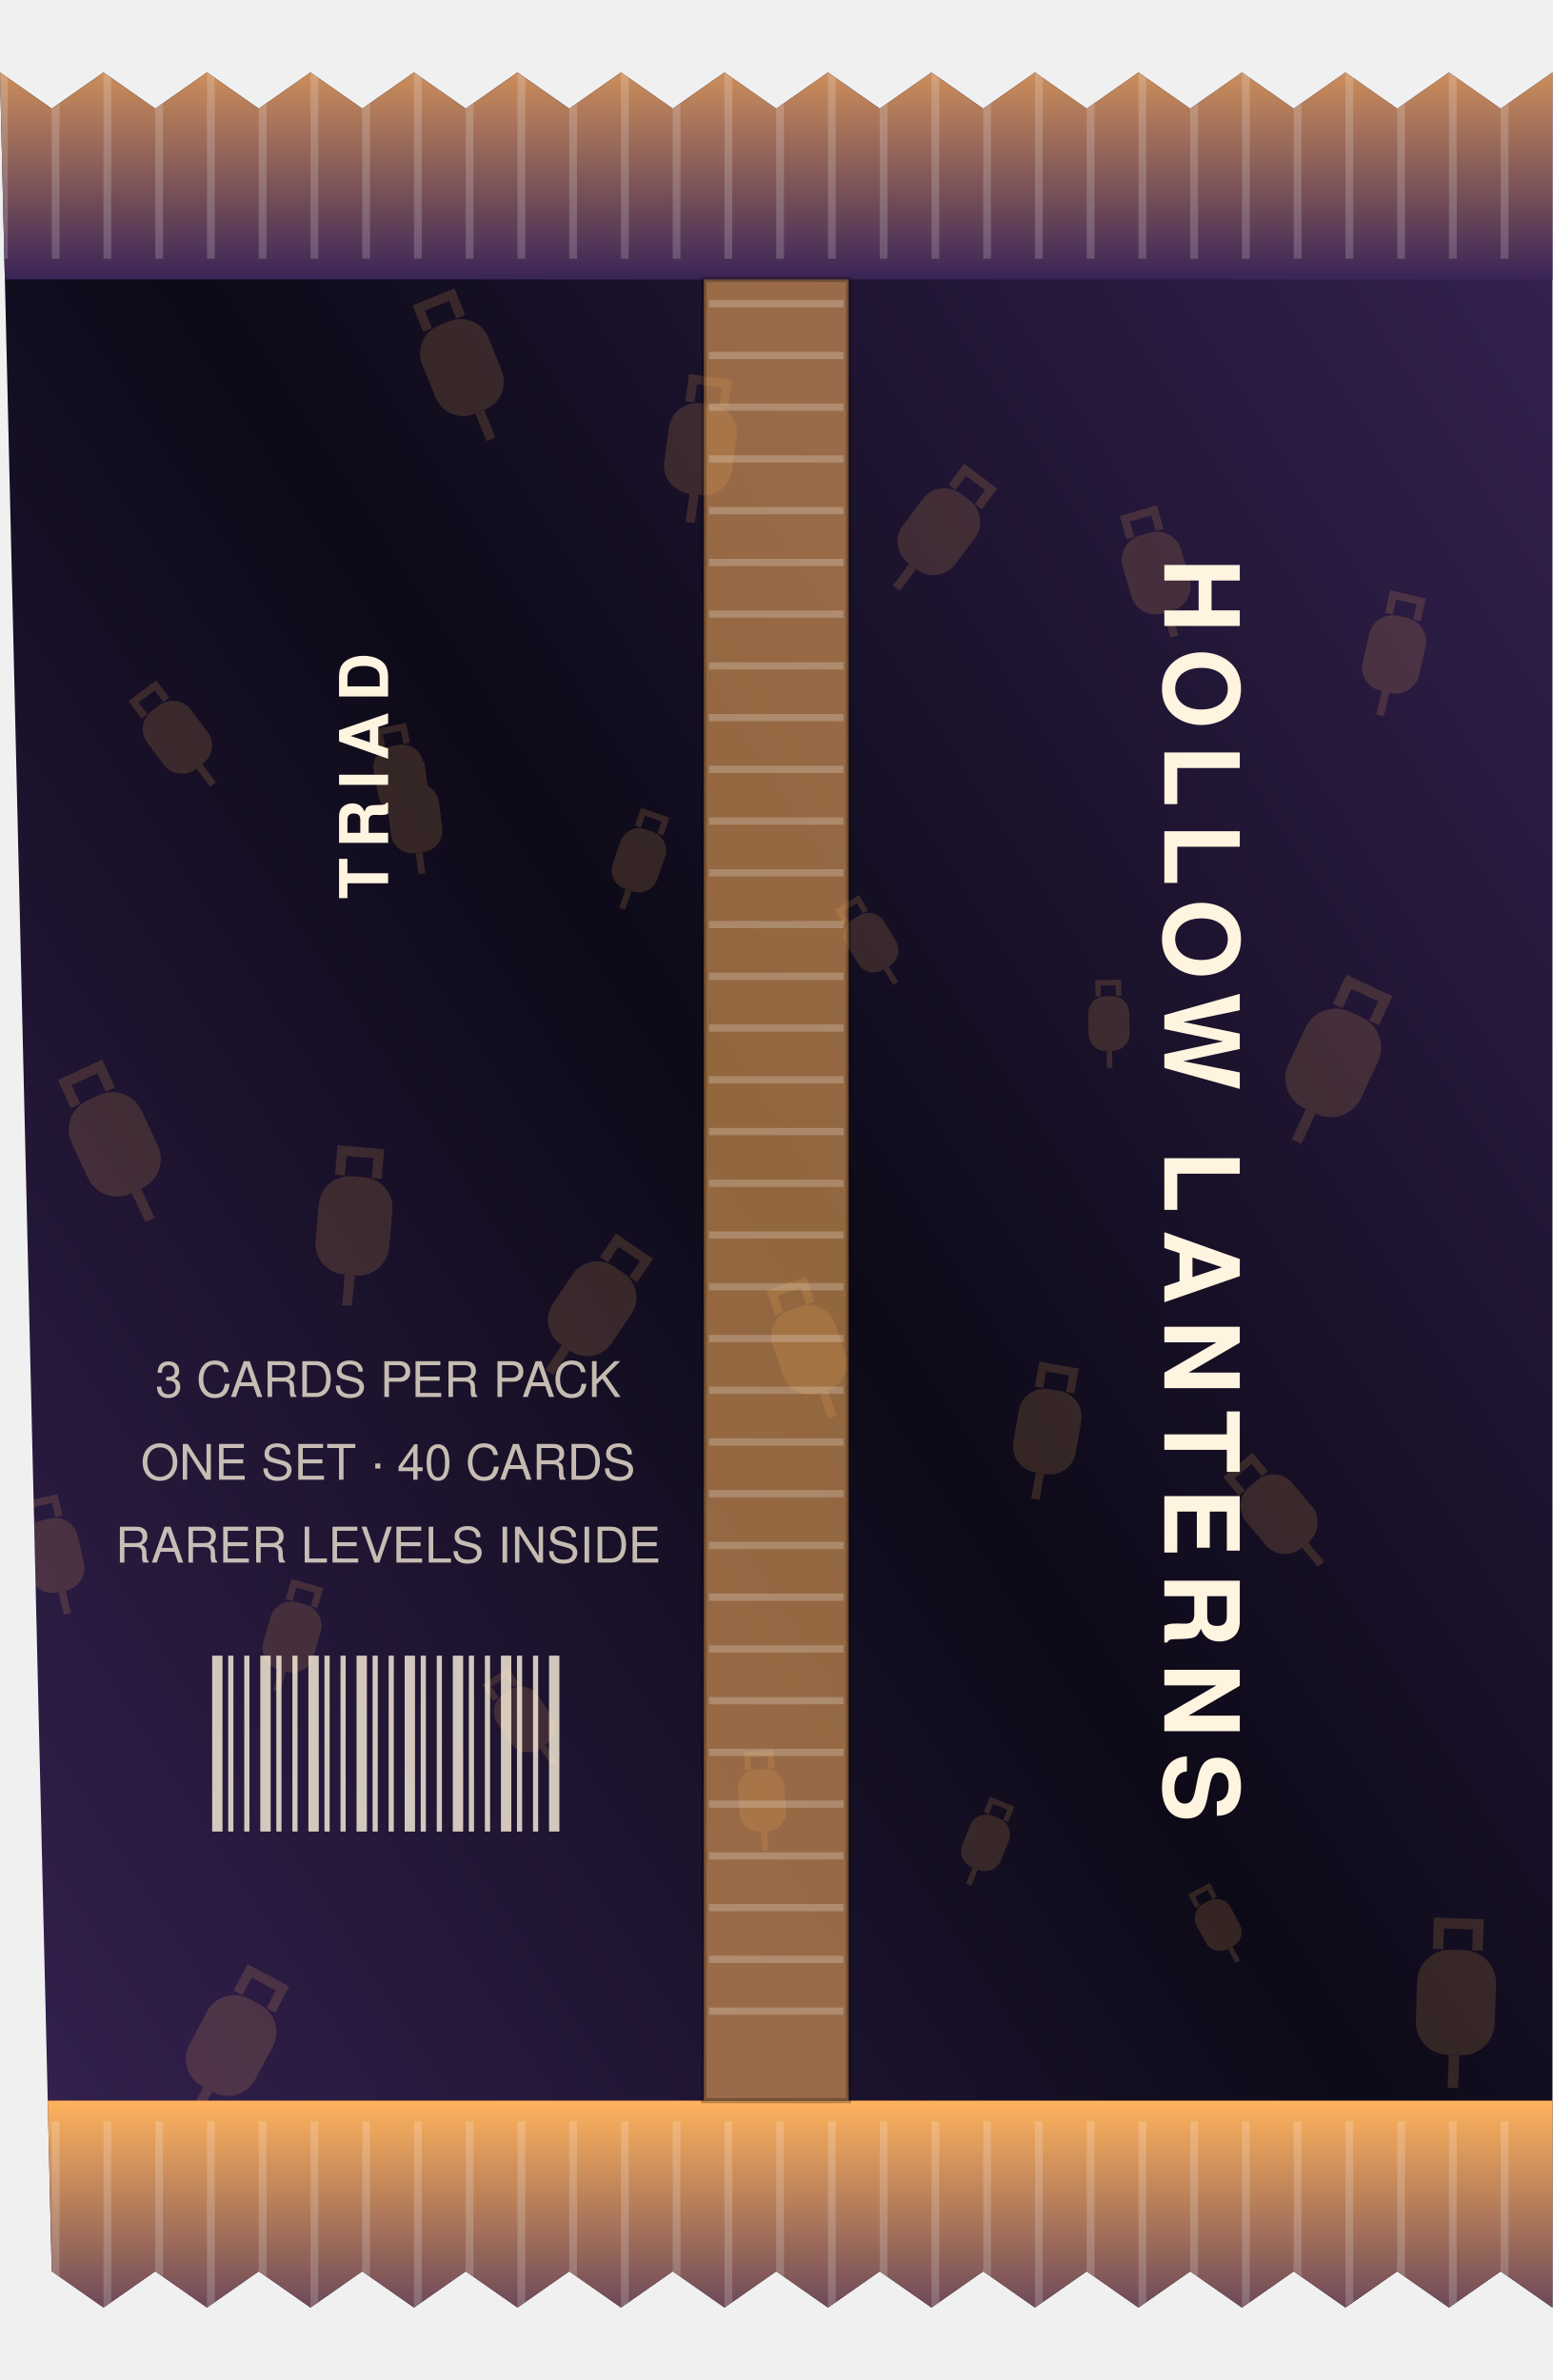
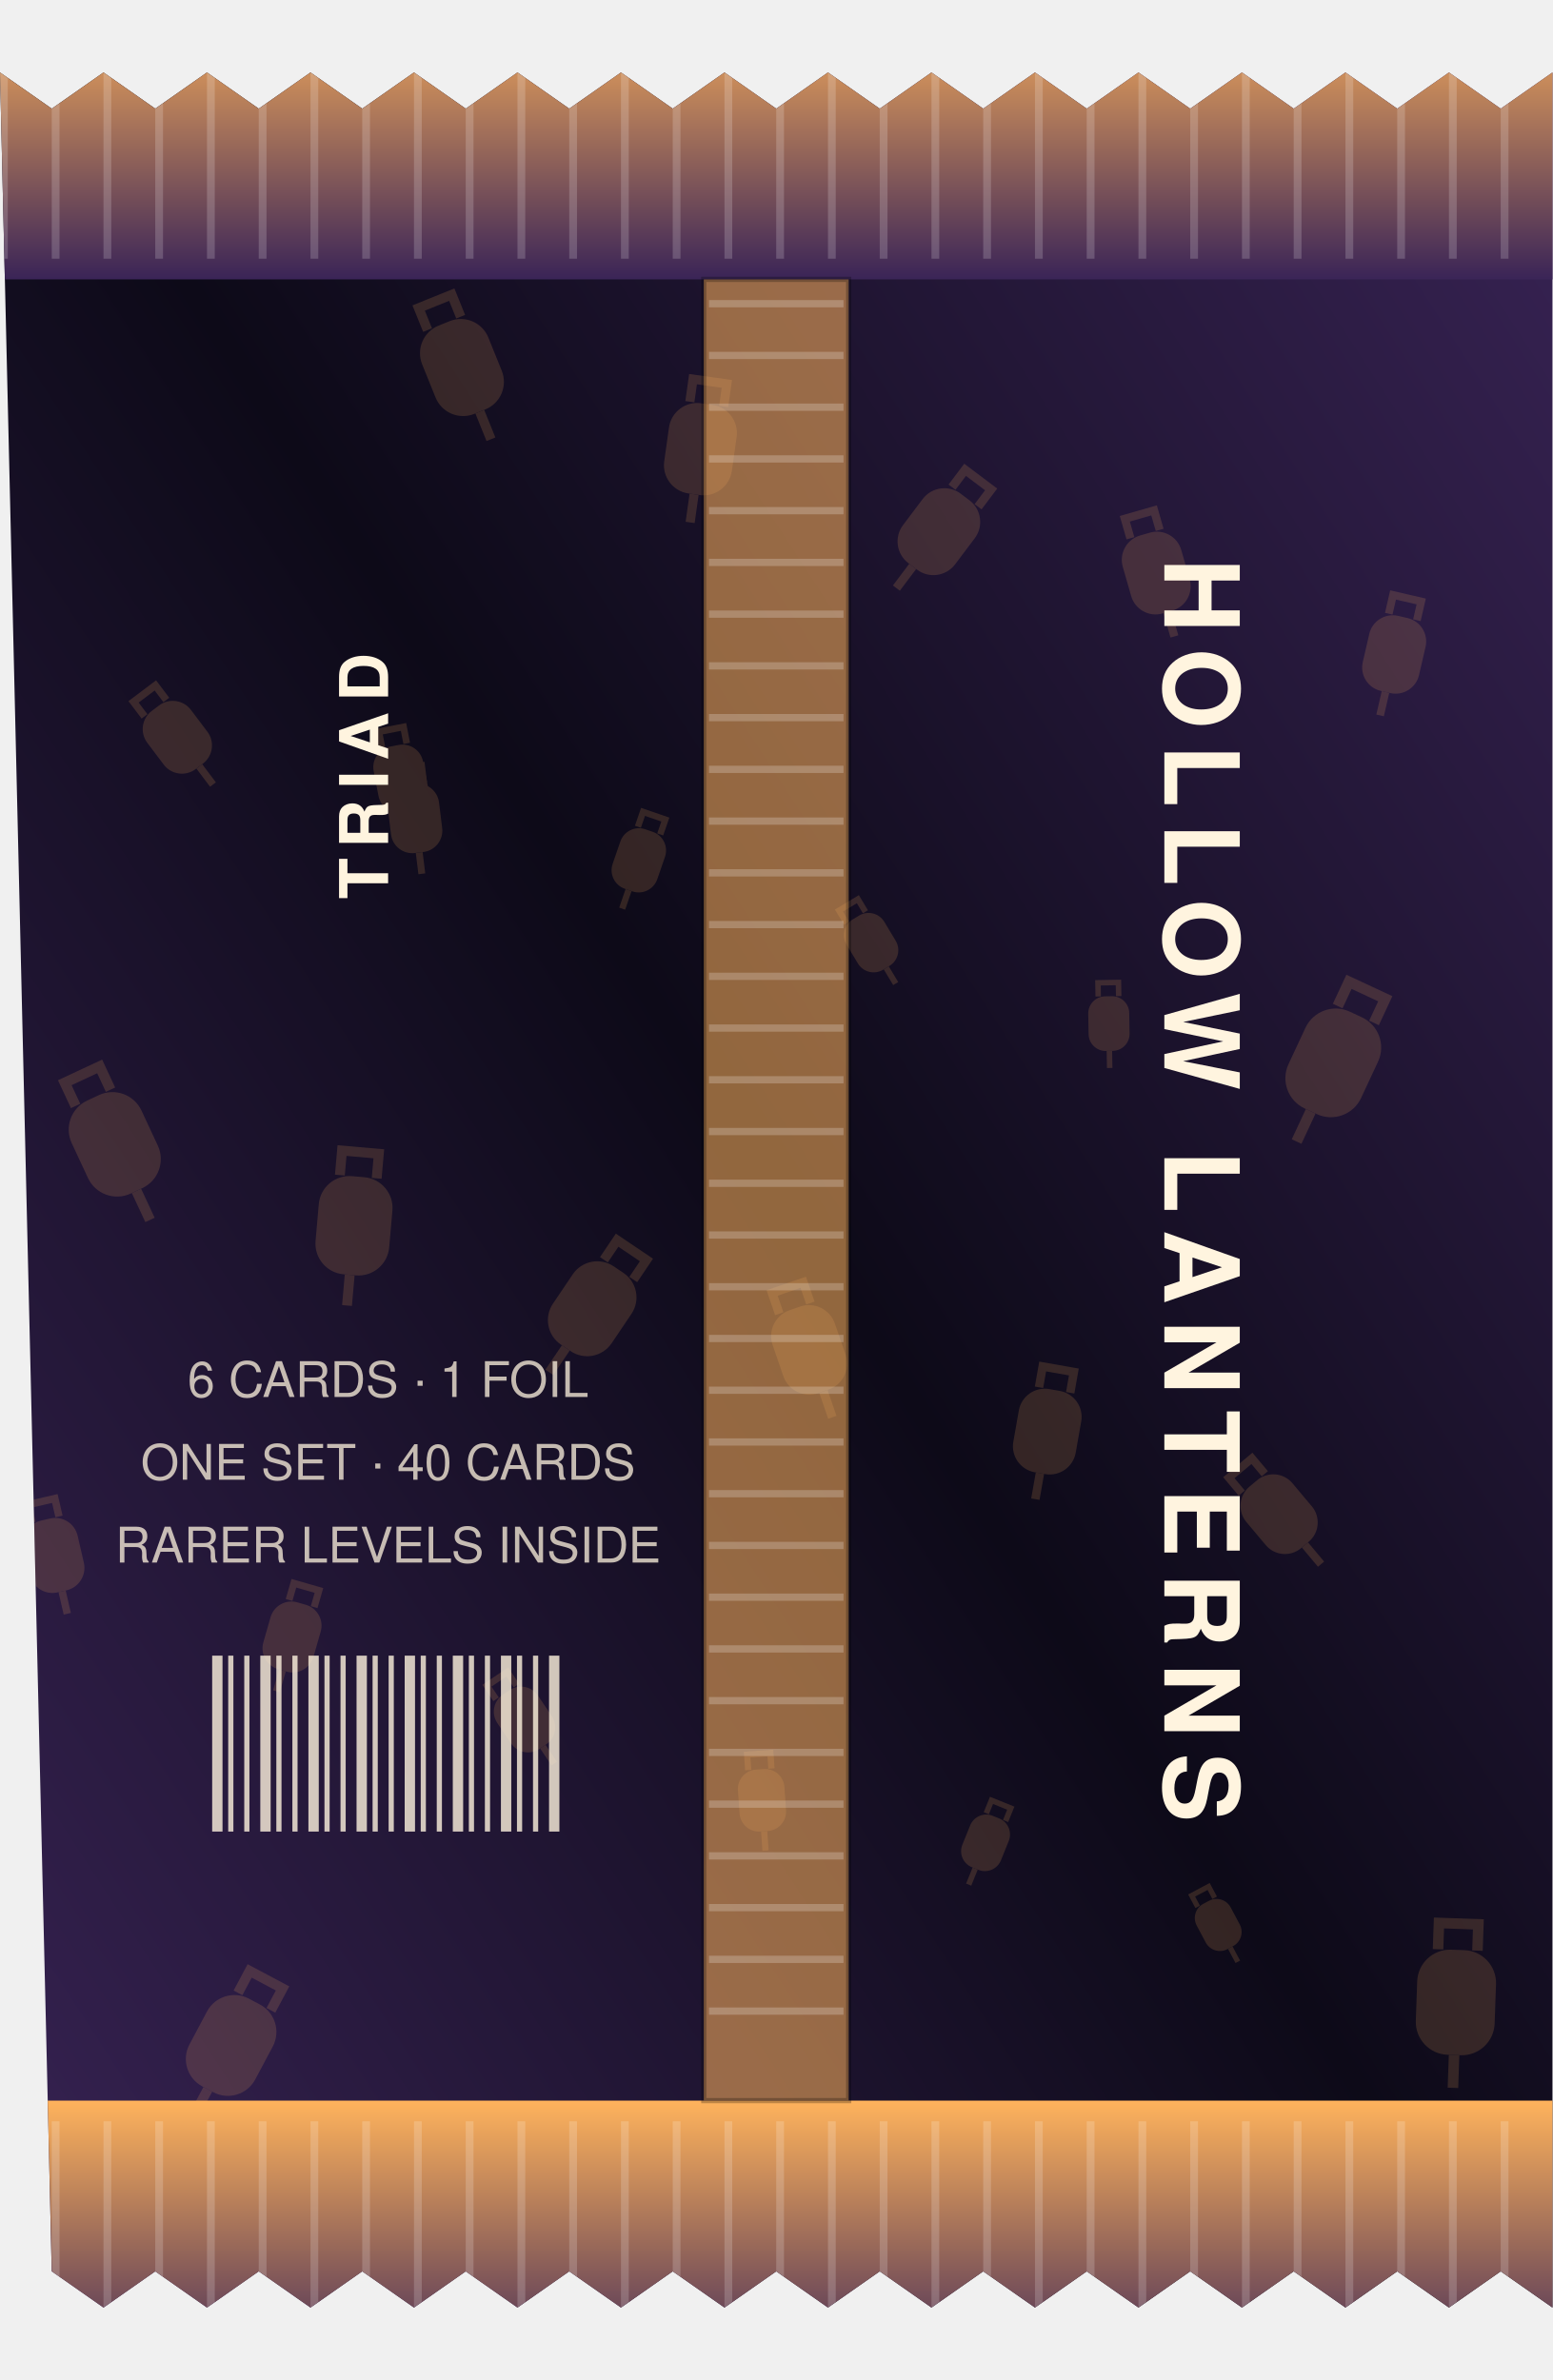
<svg xmlns="http://www.w3.org/2000/svg" viewBox="0 0 300 460" width="300" height="460">
  <defs>
    <linearGradient id="body" x1="1" y1="0" x2="0" y2="1">
      <stop offset="0" stop-color="#3a2457" />
      <stop offset=".5" stop-color="#0d0a18" />
      <stop offset="1" stop-color="#3a2457" />
    </linearGradient>
    <linearGradient id="seal" x1="0" y1="0" x2="0" y2="1">
      <stop offset="0" stop-color="#ffb35c" />
      <stop offset="1" stop-color="#3a2457" />
    </linearGradient>
    <clipPath id="packShape">
      <path d="M0,14 L0,14 L10,21 L20,14 L30,21 L40,14 L50,21 L60,14 L70,21 L80,14 L90,21 L100,14 L110,21 L120,14 L130,21 L140,14 L150,21 L160,14 L170,21 L180,14 L190,21 L200,14 L210,21 L220,14 L230,21 L240,14 L250,21 L260,14 L270,21 L280,14 L290,21 L300,14 L300,446 300,446 L290,439 L280,446 L270,439 L260,446 L250,439 L240,446 L230,439 L220,446 L210,439 L200,446 L190,439 L180,446 L170,439 L160,446 L150,439 L140,446 L130,439 L120,446 L110,439 L100,446 L90,439 L80,446 L70,439 L60,446 L50,439 L40,446 L30,439 L20,446 L10,439 LL0,446 Z" />
    </clipPath>
  </defs>
  <g clip-path="url(#packShape)">
    <rect width="300" height="460" fill="url(#body)" />
    <g opacity=".16">
      <g transform="translate(80.3 159.0) rotate(-7) scale(0.83)">
        <rect x="-6" y="-9" width="12" height="16" rx="5" fill="#ffb35c" />
        <path d="M-3,-9 v-4 h6 v4 M0,7 v5" stroke="#ffb35c" stroke-width="1.6" fill="none" />
      </g>
      <g transform="translate(113.8 253.9) rotate(34) scale(1.14)">
        <rect x="-6" y="-9" width="12" height="16" rx="5" fill="#ffb35c" />
        <path d="M-3,-9 v-4 h6 v4 M0,7 v5" stroke="#ffb35c" stroke-width="1.6" fill="none" />
      </g>
      <g transform="translate(147.3 348.7) rotate(-4) scale(0.75)">
        <rect x="-6" y="-9" width="12" height="16" rx="5" fill="#ffb35c" />
        <path d="M-3,-9 v-4 h6 v4 M0,7 v5" stroke="#ffb35c" stroke-width="1.6" fill="none" />
      </g>
      <g transform="translate(180.8 103.6) rotate(37) scale(1.05)">
        <rect x="-6" y="-9" width="12" height="16" rx="5" fill="#ffb35c" />
        <path d="M-3,-9 v-4 h6 v4 M0,7 v5" stroke="#ffb35c" stroke-width="1.6" fill="none" />
      </g>
      <g transform="translate(214.3 198.5) rotate(-1) scale(0.66)">
        <rect x="-6" y="-9" width="12" height="16" rx="5" fill="#ffb35c" />
        <path d="M-3,-9 v-4 h6 v4 M0,7 v5" stroke="#ffb35c" stroke-width="1.6" fill="none" />
      </g>
      <g transform="translate(247.8 293.4) rotate(-40) scale(0.97)">
        <rect x="-6" y="-9" width="12" height="16" rx="5" fill="#ffb35c" />
        <path d="M-3,-9 v-4 h6 v4 M0,7 v5" stroke="#ffb35c" stroke-width="1.6" fill="none" />
      </g>
      <g transform="translate(281.3 388.3) rotate(2) scale(1.27)">
        <rect x="-6" y="-9" width="12" height="16" rx="5" fill="#ffb35c" />
        <path d="M-3,-9 v-4 h6 v4 M0,7 v5" stroke="#ffb35c" stroke-width="1.6" fill="none" />
      </g>
      <g transform="translate(34.8 143.2) rotate(-37) scale(0.88)">
        <rect x="-6" y="-9" width="12" height="16" rx="5" fill="#ffb35c" />
        <path d="M-3,-9 v-4 h6 v4 M0,7 v5" stroke="#ffb35c" stroke-width="1.6" fill="none" />
      </g>
      <g transform="translate(68.3 238.1) rotate(5) scale(1.19)">
        <rect x="-6" y="-9" width="12" height="16" rx="5" fill="#ffb35c" />
        <path d="M-3,-9 v-4 h6 v4 M0,7 v5" stroke="#ffb35c" stroke-width="1.6" fill="none" />
      </g>
      <g transform="translate(101.8 333.0) rotate(-34) scale(0.79)">
        <rect x="-6" y="-9" width="12" height="16" rx="5" fill="#ffb35c" />
        <path d="M-3,-9 v-4 h6 v4 M0,7 v5" stroke="#ffb35c" stroke-width="1.6" fill="none" />
      </g>
      <g transform="translate(135.2 87.9) rotate(8) scale(1.10)">
        <rect x="-6" y="-9" width="12" height="16" rx="5" fill="#ffb35c" />
        <path d="M-3,-9 v-4 h6 v4 M0,7 v5" stroke="#ffb35c" stroke-width="1.6" fill="none" />
      </g>
      <g transform="translate(168.7 182.8) rotate(-31) scale(0.71)">
        <rect x="-6" y="-9" width="12" height="16" rx="5" fill="#ffb35c" />
        <path d="M-3,-9 v-4 h6 v4 M0,7 v5" stroke="#ffb35c" stroke-width="1.6" fill="none" />
      </g>
      <g transform="translate(202.2 277.7) rotate(10) scale(1.02)">
        <rect x="-6" y="-9" width="12" height="16" rx="5" fill="#ffb35c" />
        <path d="M-3,-9 v-4 h6 v4 M0,7 v5" stroke="#ffb35c" stroke-width="1.6" fill="none" />
      </g>
      <g transform="translate(235.7 372.6) rotate(-28) scale(0.62)">
        <rect x="-6" y="-9" width="12" height="16" rx="5" fill="#ffb35c" />
        <path d="M-3,-9 v-4 h6 v4 M0,7 v5" stroke="#ffb35c" stroke-width="1.6" fill="none" />
      </g>
      <g transform="translate(269.2 127.4) rotate(13) scale(0.93)">
        <rect x="-6" y="-9" width="12" height="16" rx="5" fill="#ffb35c" />
        <path d="M-3,-9 v-4 h6 v4 M0,7 v5" stroke="#ffb35c" stroke-width="1.6" fill="none" />
      </g>
      <g transform="translate(22.7 222.3) rotate(-25) scale(1.24)">
        <rect x="-6" y="-9" width="12" height="16" rx="5" fill="#ffb35c" />
        <path d="M-3,-9 v-4 h6 v4 M0,7 v5" stroke="#ffb35c" stroke-width="1.6" fill="none" />
      </g>
      <g transform="translate(56.2 317.2) rotate(16) scale(0.84)">
        <rect x="-6" y="-9" width="12" height="16" rx="5" fill="#ffb35c" />
        <path d="M-3,-9 v-4 h6 v4 M0,7 v5" stroke="#ffb35c" stroke-width="1.6" fill="none" />
      </g>
      <g transform="translate(89.7 72.1) rotate(-22) scale(1.15)">
        <rect x="-6" y="-9" width="12" height="16" rx="5" fill="#ffb35c" />
        <path d="M-3,-9 v-4 h6 v4 M0,7 v5" stroke="#ffb35c" stroke-width="1.6" fill="none" />
      </g>
      <g transform="translate(123.2 167.0) rotate(19) scale(0.76)">
        <rect x="-6" y="-9" width="12" height="16" rx="5" fill="#ffb35c" />
        <path d="M-3,-9 v-4 h6 v4 M0,7 v5" stroke="#ffb35c" stroke-width="1.6" fill="none" />
      </g>
      <g transform="translate(156.7 261.9) rotate(-19) scale(1.06)">
        <rect x="-6" y="-9" width="12" height="16" rx="5" fill="#ffb35c" />
        <path d="M-3,-9 v-4 h6 v4 M0,7 v5" stroke="#ffb35c" stroke-width="1.6" fill="none" />
      </g>
      <g transform="translate(190.2 356.8) rotate(22) scale(0.67)">
        <rect x="-6" y="-9" width="12" height="16" rx="5" fill="#ffb35c" />
        <path d="M-3,-9 v-4 h6 v4 M0,7 v5" stroke="#ffb35c" stroke-width="1.6" fill="none" />
      </g>
      <g transform="translate(223.7 111.7) rotate(-16) scale(0.98)">
        <rect x="-6" y="-9" width="12" height="16" rx="5" fill="#ffb35c" />
        <path d="M-3,-9 v-4 h6 v4 M0,7 v5" stroke="#ffb35c" stroke-width="1.6" fill="none" />
      </g>
      <g transform="translate(257.1 206.6) rotate(25) scale(1.29)">
        <rect x="-6" y="-9" width="12" height="16" rx="5" fill="#ffb35c" />
        <path d="M-3,-9 v-4 h6 v4 M0,7 v5" stroke="#ffb35c" stroke-width="1.6" fill="none" />
      </g>
      <g transform="translate(10.6 301.5) rotate(-13) scale(0.89)">
        <rect x="-6" y="-9" width="12" height="16" rx="5" fill="#ffb35c" />
        <path d="M-3,-9 v-4 h6 v4 M0,7 v5" stroke="#ffb35c" stroke-width="1.6" fill="none" />
      </g>
      <g transform="translate(44.1 396.4) rotate(28) scale(1.20)">
        <rect x="-6" y="-9" width="12" height="16" rx="5" fill="#ffb35c" />
        <path d="M-3,-9 v-4 h6 v4 M0,7 v5" stroke="#ffb35c" stroke-width="1.6" fill="none" />
      </g>
      <g transform="translate(77.6 151.3) rotate(-11) scale(0.81)">
        <rect x="-6" y="-9" width="12" height="16" rx="5" fill="#ffb35c" />
        <path d="M-3,-9 v-4 h6 v4 M0,7 v5" stroke="#ffb35c" stroke-width="1.6" fill="none" />
      </g>
    </g>
    <rect y="0" width="300" height="54" fill="url(#seal)" />
    <rect y="406" width="300" height="54" fill="url(#seal)" />
    <rect x="0" y="2" width="1.5" height="48" fill="#ffffff" opacity=".18" />
    <rect x="0" y="410" width="1.5" height="48" fill="#ffffff" opacity=".18" />
    <rect x="10" y="2" width="1.5" height="48" fill="#ffffff" opacity=".18" />
    <rect x="10" y="410" width="1.5" height="48" fill="#ffffff" opacity=".18" />
    <rect x="20" y="2" width="1.5" height="48" fill="#ffffff" opacity=".18" />
    <rect x="20" y="410" width="1.5" height="48" fill="#ffffff" opacity=".18" />
    <rect x="30" y="2" width="1.5" height="48" fill="#ffffff" opacity=".18" />
    <rect x="30" y="410" width="1.5" height="48" fill="#ffffff" opacity=".18" />
    <rect x="40" y="2" width="1.5" height="48" fill="#ffffff" opacity=".18" />
    <rect x="40" y="410" width="1.5" height="48" fill="#ffffff" opacity=".18" />
    <rect x="50" y="2" width="1.5" height="48" fill="#ffffff" opacity=".18" />
    <rect x="50" y="410" width="1.5" height="48" fill="#ffffff" opacity=".18" />
    <rect x="60" y="2" width="1.5" height="48" fill="#ffffff" opacity=".18" />
    <rect x="60" y="410" width="1.5" height="48" fill="#ffffff" opacity=".18" />
    <rect x="70" y="2" width="1.5" height="48" fill="#ffffff" opacity=".18" />
    <rect x="70" y="410" width="1.5" height="48" fill="#ffffff" opacity=".18" />
    <rect x="80" y="2" width="1.5" height="48" fill="#ffffff" opacity=".18" />
    <rect x="80" y="410" width="1.5" height="48" fill="#ffffff" opacity=".18" />
    <rect x="90" y="2" width="1.5" height="48" fill="#ffffff" opacity=".18" />
    <rect x="90" y="410" width="1.5" height="48" fill="#ffffff" opacity=".18" />
    <rect x="100" y="2" width="1.5" height="48" fill="#ffffff" opacity=".18" />
    <rect x="100" y="410" width="1.5" height="48" fill="#ffffff" opacity=".18" />
    <rect x="110" y="2" width="1.5" height="48" fill="#ffffff" opacity=".18" />
    <rect x="110" y="410" width="1.5" height="48" fill="#ffffff" opacity=".18" />
    <rect x="120" y="2" width="1.5" height="48" fill="#ffffff" opacity=".18" />
    <rect x="120" y="410" width="1.5" height="48" fill="#ffffff" opacity=".18" />
    <rect x="130" y="2" width="1.5" height="48" fill="#ffffff" opacity=".18" />
    <rect x="130" y="410" width="1.5" height="48" fill="#ffffff" opacity=".18" />
    <rect x="140" y="2" width="1.5" height="48" fill="#ffffff" opacity=".18" />
    <rect x="140" y="410" width="1.5" height="48" fill="#ffffff" opacity=".18" />
    <rect x="150" y="2" width="1.5" height="48" fill="#ffffff" opacity=".18" />
    <rect x="150" y="410" width="1.5" height="48" fill="#ffffff" opacity=".18" />
    <rect x="160" y="2" width="1.5" height="48" fill="#ffffff" opacity=".18" />
    <rect x="160" y="410" width="1.5" height="48" fill="#ffffff" opacity=".18" />
    <rect x="170" y="2" width="1.5" height="48" fill="#ffffff" opacity=".18" />
    <rect x="170" y="410" width="1.5" height="48" fill="#ffffff" opacity=".18" />
    <rect x="180" y="2" width="1.5" height="48" fill="#ffffff" opacity=".18" />
    <rect x="180" y="410" width="1.5" height="48" fill="#ffffff" opacity=".18" />
    <rect x="190" y="2" width="1.5" height="48" fill="#ffffff" opacity=".18" />
    <rect x="190" y="410" width="1.5" height="48" fill="#ffffff" opacity=".18" />
    <rect x="200" y="2" width="1.5" height="48" fill="#ffffff" opacity=".18" />
    <rect x="200" y="410" width="1.5" height="48" fill="#ffffff" opacity=".18" />
    <rect x="210" y="2" width="1.5" height="48" fill="#ffffff" opacity=".18" />
    <rect x="210" y="410" width="1.5" height="48" fill="#ffffff" opacity=".18" />
    <rect x="220" y="2" width="1.5" height="48" fill="#ffffff" opacity=".18" />
    <rect x="220" y="410" width="1.5" height="48" fill="#ffffff" opacity=".18" />
    <rect x="230" y="2" width="1.5" height="48" fill="#ffffff" opacity=".18" />
    <rect x="230" y="410" width="1.5" height="48" fill="#ffffff" opacity=".18" />
    <rect x="240" y="2" width="1.5" height="48" fill="#ffffff" opacity=".18" />
    <rect x="240" y="410" width="1.5" height="48" fill="#ffffff" opacity=".18" />
    <rect x="250" y="2" width="1.5" height="48" fill="#ffffff" opacity=".18" />
    <rect x="250" y="410" width="1.5" height="48" fill="#ffffff" opacity=".18" />
    <rect x="260" y="2" width="1.5" height="48" fill="#ffffff" opacity=".18" />
    <rect x="260" y="410" width="1.5" height="48" fill="#ffffff" opacity=".18" />
    <rect x="270" y="2" width="1.5" height="48" fill="#ffffff" opacity=".18" />
    <rect x="270" y="410" width="1.5" height="48" fill="#ffffff" opacity=".18" />
    <rect x="280" y="2" width="1.5" height="48" fill="#ffffff" opacity=".18" />
    <rect x="280" y="410" width="1.5" height="48" fill="#ffffff" opacity=".18" />
    <rect x="290" y="2" width="1.5" height="48" fill="#ffffff" opacity=".18" />
    <rect x="290" y="410" width="1.5" height="48" fill="#ffffff" opacity=".18" />
    <rect x="136" y="54" width="28" height="352" fill="#ffb35c" opacity=".55" />
    <rect x="136" y="54" width="28" height="352" fill="none" stroke="#000" stroke-opacity=".25" />
    <rect x="137" y="58" width="26" height="1.4" fill="#fff" opacity=".22" />
    <rect x="137" y="68" width="26" height="1.4" fill="#fff" opacity=".22" />
    <rect x="137" y="78" width="26" height="1.4" fill="#fff" opacity=".22" />
    <rect x="137" y="88" width="26" height="1.4" fill="#fff" opacity=".22" />
    <rect x="137" y="98" width="26" height="1.4" fill="#fff" opacity=".22" />
    <rect x="137" y="108" width="26" height="1.4" fill="#fff" opacity=".22" />
    <rect x="137" y="118" width="26" height="1.4" fill="#fff" opacity=".22" />
    <rect x="137" y="128" width="26" height="1.4" fill="#fff" opacity=".22" />
    <rect x="137" y="138" width="26" height="1.4" fill="#fff" opacity=".22" />
    <rect x="137" y="148" width="26" height="1.4" fill="#fff" opacity=".22" />
    <rect x="137" y="158" width="26" height="1.4" fill="#fff" opacity=".22" />
    <rect x="137" y="168" width="26" height="1.4" fill="#fff" opacity=".22" />
    <rect x="137" y="178" width="26" height="1.4" fill="#fff" opacity=".22" />
    <rect x="137" y="188" width="26" height="1.4" fill="#fff" opacity=".22" />
    <rect x="137" y="198" width="26" height="1.4" fill="#fff" opacity=".22" />
    <rect x="137" y="208" width="26" height="1.4" fill="#fff" opacity=".22" />
    <rect x="137" y="218" width="26" height="1.4" fill="#fff" opacity=".22" />
    <rect x="137" y="228" width="26" height="1.4" fill="#fff" opacity=".22" />
    <rect x="137" y="238" width="26" height="1.4" fill="#fff" opacity=".22" />
    <rect x="137" y="248" width="26" height="1.4" fill="#fff" opacity=".22" />
    <rect x="137" y="258" width="26" height="1.4" fill="#fff" opacity=".22" />
    <rect x="137" y="268" width="26" height="1.4" fill="#fff" opacity=".22" />
    <rect x="137" y="278" width="26" height="1.4" fill="#fff" opacity=".22" />
    <rect x="137" y="288" width="26" height="1.4" fill="#fff" opacity=".22" />
    <rect x="137" y="298" width="26" height="1.4" fill="#fff" opacity=".22" />
    <rect x="137" y="308" width="26" height="1.4" fill="#fff" opacity=".22" />
    <rect x="137" y="318" width="26" height="1.4" fill="#fff" opacity=".22" />
    <rect x="137" y="328" width="26" height="1.4" fill="#fff" opacity=".22" />
    <rect x="137" y="338" width="26" height="1.4" fill="#fff" opacity=".22" />
    <rect x="137" y="348" width="26" height="1.4" fill="#fff" opacity=".22" />
    <rect x="137" y="358" width="26" height="1.4" fill="#fff" opacity=".22" />
    <rect x="137" y="368" width="26" height="1.4" fill="#fff" opacity=".22" />
    <rect x="137" y="378" width="26" height="1.4" fill="#fff" opacity=".22" />
    <rect x="137" y="388" width="26" height="1.4" fill="#fff" opacity=".22" />
    <g transform="translate(78 120)">
      <rect width="-2" height="0" />
    </g>
    <text x="75" y="150" font-family="Segoe UI, Helvetica, Arial, sans-serif" font-size="13" font-weight="800" fill="#fff4df" text-anchor="middle" letter-spacing="2" transform="rotate(-90 75 150)">TRIAD</text>
    <text x="225" y="230" font-family="Segoe UI, Helvetica, Arial, sans-serif" font-size="20" font-weight="800" fill="#fff4df" text-anchor="middle" letter-spacing="3" transform="rotate(90 225 230)" textLength="180" lengthAdjust="spacingAndGlyphs">HOLLOW LANTERNS</text>
    <g font-family="Segoe UI, Helvetica, Arial, sans-serif" fill="#fff4df" opacity=".75" font-size="9.5" text-anchor="middle">
-       <text x="75" y="270">3 CARDS PER PACK</text>
+       <text x="75" y="270">6 CARDS · 1 FOIL</text>
      <text x="75" y="286">ONE SET · 40 CARDS</text>
      <text x="75" y="302">RARER LEVELS INSIDE</text>
    </g>
    <g transform="translate(41 320)" opacity=".8">
      <rect x="0" y="0" width="2" height="34" fill="#fff4df" />
      <rect x="3.1" y="0" width="1" height="34" fill="#fff4df" />
      <rect x="6.2" y="0" width="1" height="34" fill="#fff4df" />
      <rect x="9.3" y="0" width="2" height="34" fill="#fff4df" />
      <rect x="12.4" y="0" width="1" height="34" fill="#fff4df" />
      <rect x="15.5" y="0" width="1" height="34" fill="#fff4df" />
      <rect x="18.6" y="0" width="2" height="34" fill="#fff4df" />
      <rect x="21.7" y="0" width="1" height="34" fill="#fff4df" />
      <rect x="24.8" y="0" width="1" height="34" fill="#fff4df" />
      <rect x="27.9" y="0" width="2" height="34" fill="#fff4df" />
      <rect x="31" y="0" width="1" height="34" fill="#fff4df" />
      <rect x="34.1" y="0" width="1" height="34" fill="#fff4df" />
      <rect x="37.2" y="0" width="2" height="34" fill="#fff4df" />
      <rect x="40.3" y="0" width="1" height="34" fill="#fff4df" />
      <rect x="43.4" y="0" width="1" height="34" fill="#fff4df" />
      <rect x="46.5" y="0" width="2" height="34" fill="#fff4df" />
      <rect x="49.6" y="0" width="1" height="34" fill="#fff4df" />
      <rect x="52.7" y="0" width="1" height="34" fill="#fff4df" />
      <rect x="55.8" y="0" width="2" height="34" fill="#fff4df" />
      <rect x="58.9" y="0" width="1" height="34" fill="#fff4df" />
      <rect x="62" y="0" width="1" height="34" fill="#fff4df" />
      <rect x="65.1" y="0" width="2" height="34" fill="#fff4df" />
    </g>
  </g>
</svg>
